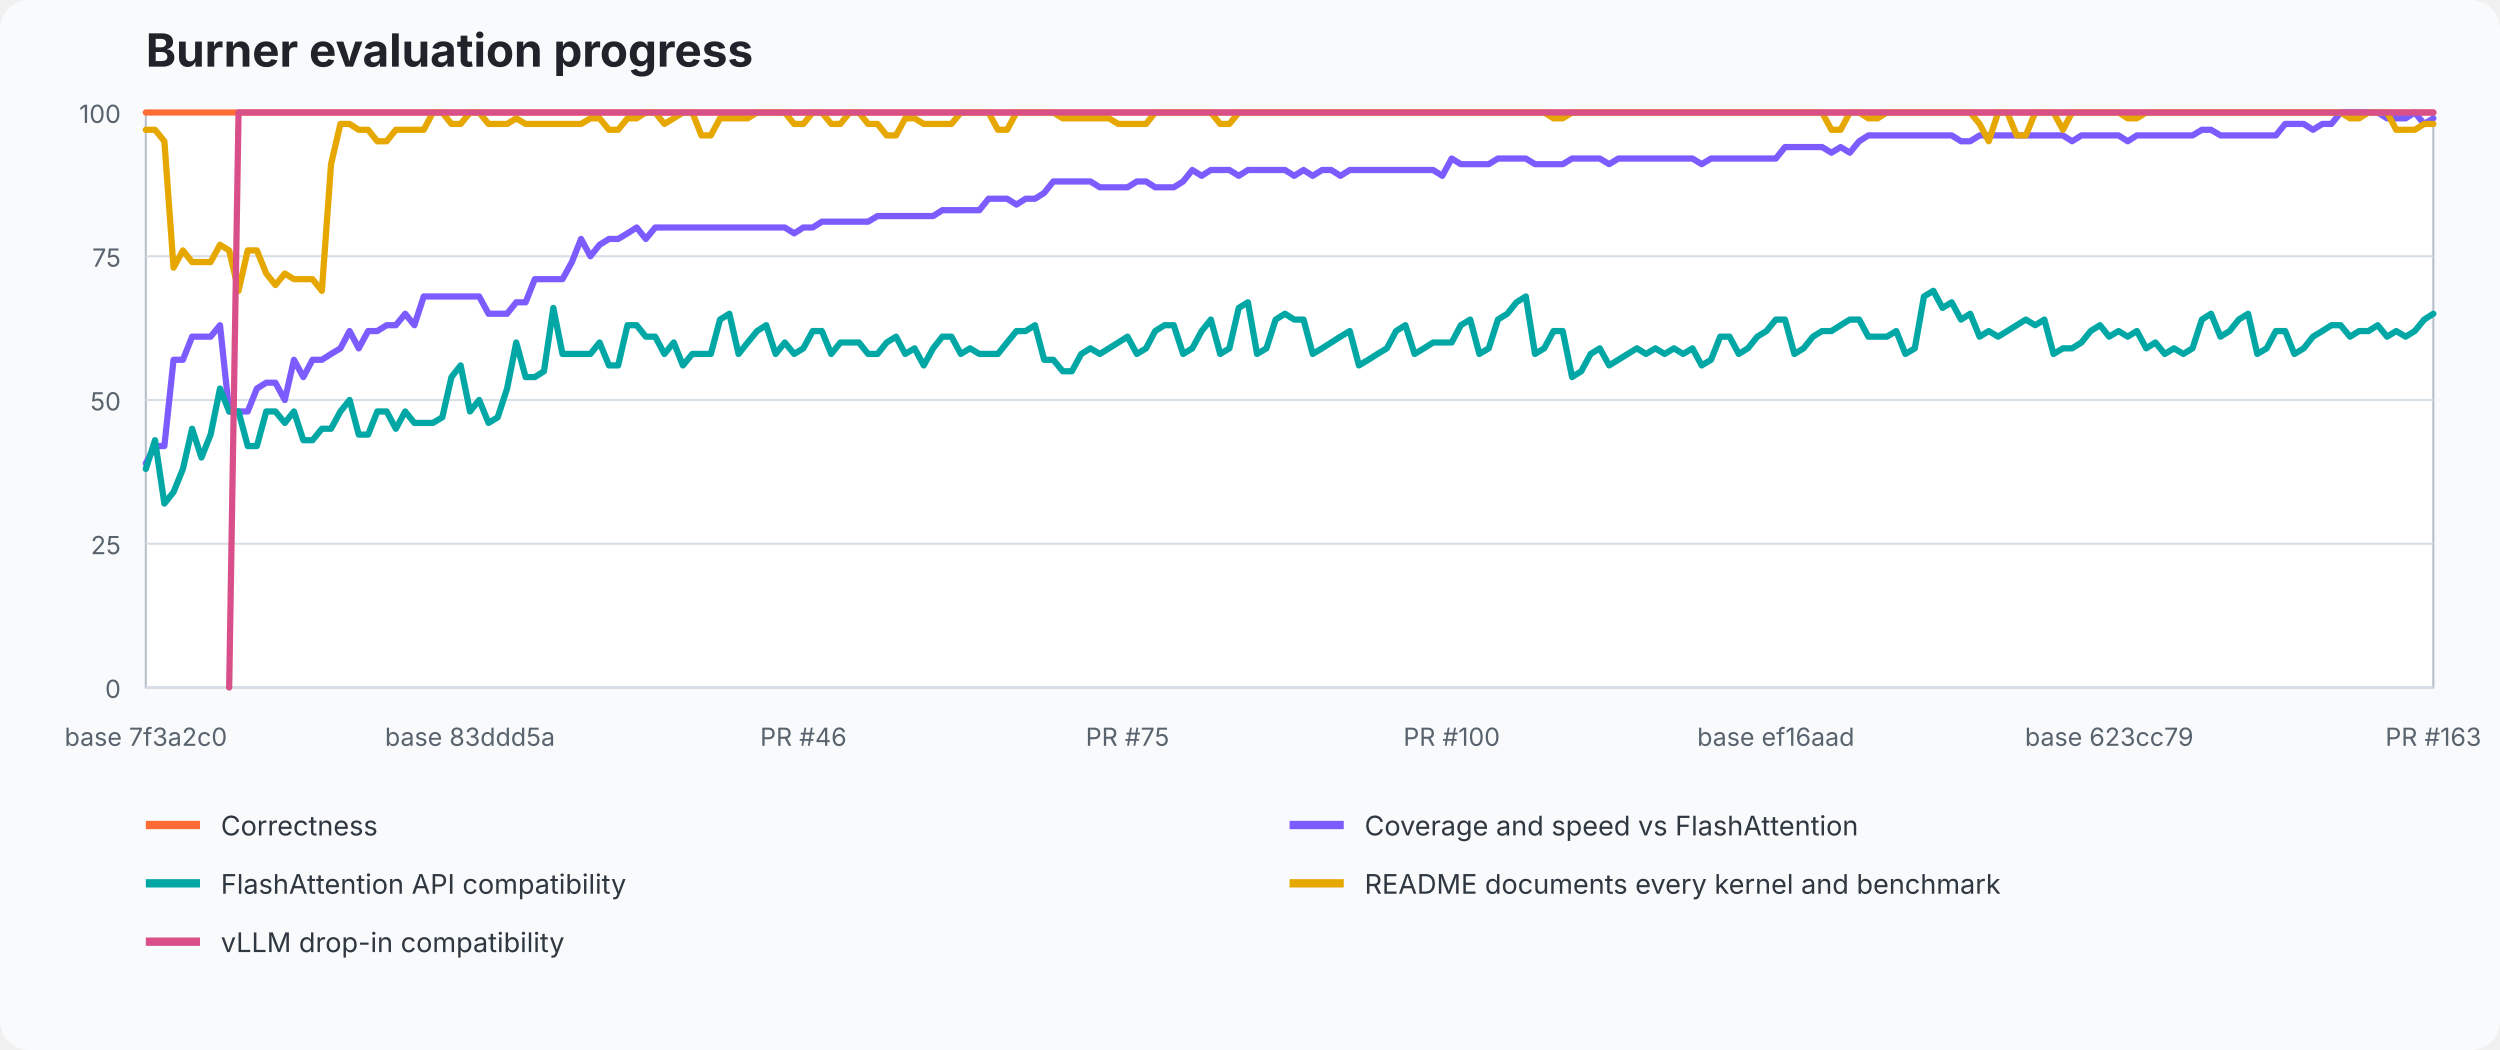
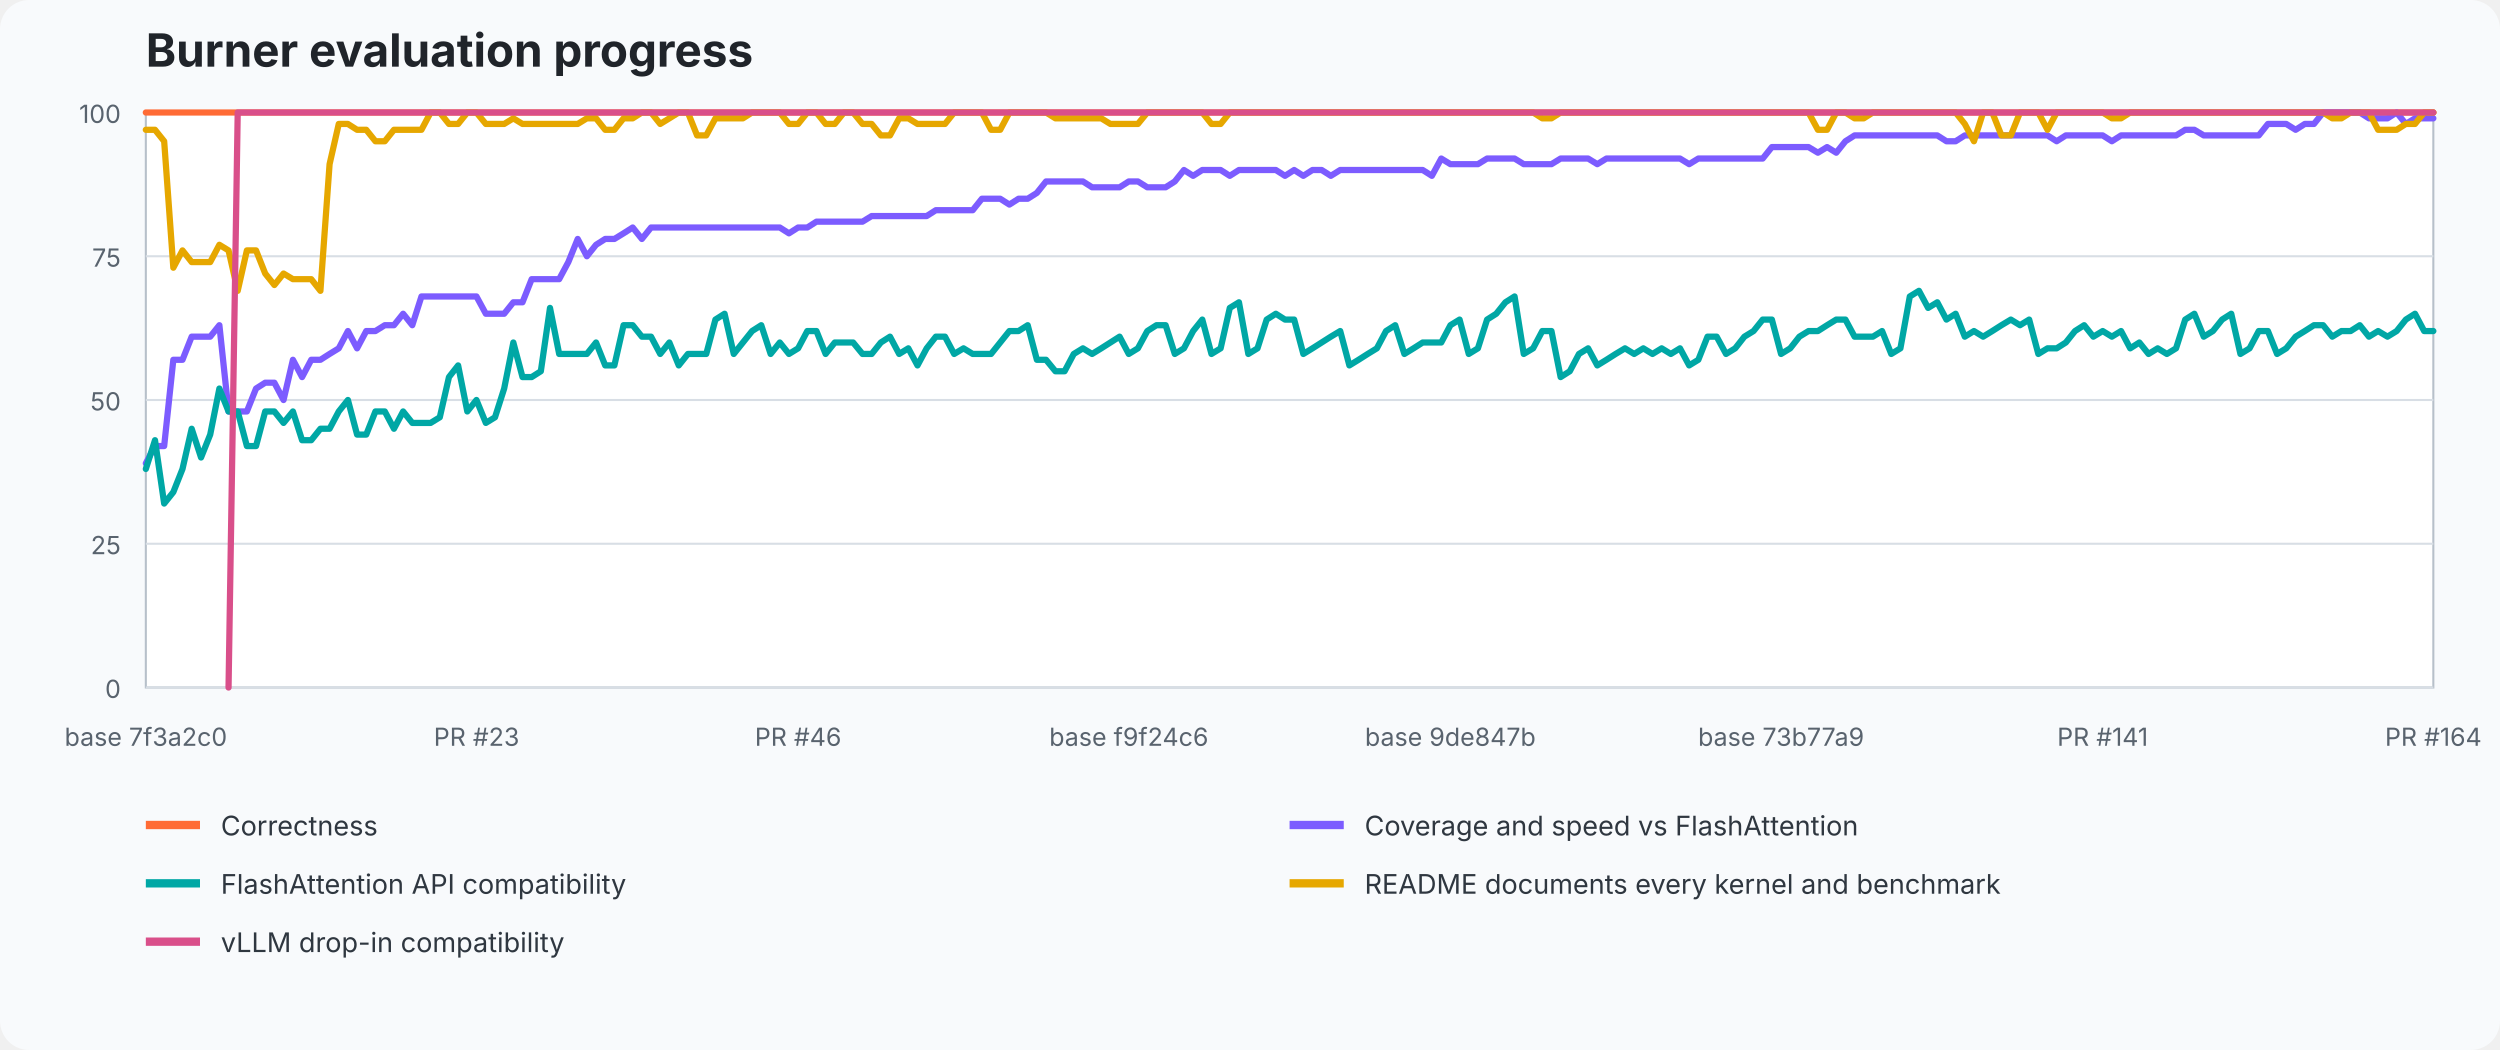
<svg xmlns="http://www.w3.org/2000/svg" width="1200" height="504" viewBox="0 0 1200 504" role="img" aria-labelledby="title desc">
  <style>text{font-family:ui-sans-serif,system-ui,-apple-system,BlinkMacSystemFont,"Segoe UI",sans-serif}.title{font-size:22px;font-weight:700;fill:#20242a}.axis{font-size:12px;fill:#59636e}.legend{font-size:13px;fill:#2f3740}.grid{stroke:#d8dee5;stroke-width:1}.plot{fill:#fff;stroke:#b7c0ca}</style>
  <rect width="100%" height="100%" fill="#f8fafc" rx="14" />
  <text x="70" y="32" class="title">Burner evaluation progress</text>
  <rect x="70" y="54" width="1098" height="276" class="plot" />
  <line x1="70" y1="330" x2="1168" y2="330" class="grid" />
  <text x="58" y="335" text-anchor="end" class="axis">0</text>
  <line x1="70" y1="261" x2="1168" y2="261" class="grid" />
  <text x="58" y="266" text-anchor="end" class="axis">25</text>
  <line x1="70" y1="192" x2="1168" y2="192" class="grid" />
  <text x="58" y="197" text-anchor="end" class="axis">50</text>
  <line x1="70" y1="123" x2="1168" y2="123" class="grid" />
  <text x="58" y="128" text-anchor="end" class="axis">75</text>
  <line x1="70" y1="54" x2="1168" y2="54" class="grid" />
  <text x="58" y="59" text-anchor="end" class="axis">100</text>
-   <polyline points="70.0,54.0 74.4,54.0 78.9,54.0 83.3,54.0 87.8,54.0 92.2,54.0 96.7,54.0 101.1,54.0 105.6,54.0 110.0,54.0 114.5,54.0 118.9,54.0 123.3,54.0 127.8,54.0 132.2,54.0 136.7,54.0 141.1,54.0 145.6,54.0 150.0,54.0 154.5,54.0 158.9,54.0 163.4,54.0 167.8,54.0 172.2,54.0 176.7,54.0 181.1,54.0 185.6,54.0 190.0,54.0 194.5,54.0 198.9,54.0 203.4,54.0 207.8,54.0 212.3,54.0 216.7,54.0 221.1,54.0 225.6,54.0 230.0,54.0 234.5,54.0 238.9,54.0 243.4,54.0 247.8,54.0 252.3,54.0 256.7,54.0 261.1,54.0 265.6,54.0 270.0,54.0 274.5,54.0 278.9,54.0 283.4,54.0 287.8,54.0 292.3,54.0 296.7,54.0 301.2,54.0 305.6,54.0 310.0,54.0 314.5,54.0 318.9,54.0 323.4,54.0 327.8,54.0 332.3,54.0 336.7,54.0 341.2,54.0 345.6,54.0 350.1,54.0 354.5,54.0 358.9,54.0 363.4,54.0 367.8,54.0 372.3,54.0 376.7,54.0 381.2,54.0 385.6,54.0 390.1,54.0 394.5,54.0 399.0,54.0 403.4,54.0 407.8,54.0 412.3,54.0 416.7,54.0 421.2,54.0 425.6,54.0 430.1,54.0 434.5,54.0 439.0,54.0 443.4,54.0 447.9,54.0 452.3,54.0 456.7,54.0 461.2,54.0 465.6,54.0 470.1,54.0 474.5,54.0 479.0,54.0 483.4,54.0 487.9,54.0 492.3,54.0 496.8,54.0 501.2,54.0 505.6,54.0 510.1,54.0 514.5,54.0 519.0,54.0 523.4,54.0 527.9,54.0 532.3,54.0 536.8,54.0 541.2,54.0 545.7,54.0 550.1,54.0 554.5,54.0 559.0,54.0 563.4,54.0 567.9,54.0 572.3,54.0 576.8,54.0 581.2,54.0 585.7,54.0 590.1,54.0 594.6,54.0 599.0,54.0 603.4,54.0 607.9,54.0 612.3,54.0 616.8,54.0 621.2,54.0 625.7,54.0 630.1,54.0 634.6,54.0 639.0,54.0 643.4,54.0 647.9,54.0 652.3,54.0 656.8,54.0 661.2,54.0 665.7,54.0 670.1,54.0 674.6,54.0 679.0,54.0 683.5,54.0 687.9,54.0 692.3,54.0 696.8,54.0 701.2,54.0 705.7,54.0 710.1,54.0 714.6,54.0 719.0,54.0 723.5,54.0 727.9,54.0 732.4,54.0 736.8,54.0 741.2,54.0 745.7,54.0 750.1,54.0 754.6,54.0 759.0,54.0 763.5,54.0 767.9,54.0 772.4,54.0 776.8,54.0 781.3,54.0 785.7,54.0 790.1,54.0 794.6,54.0 799.0,54.0 803.5,54.0 807.9,54.0 812.4,54.0 816.8,54.0 821.3,54.0 825.7,54.0 830.2,54.0 834.6,54.0 839.0,54.0 843.5,54.0 847.9,54.0 852.4,54.0 856.8,54.0 861.3,54.0 865.7,54.0 870.2,54.0 874.6,54.0 879.1,54.0 883.5,54.0 887.9,54.0 892.4,54.0 896.8,54.0 901.3,54.0 905.7,54.0 910.2,54.0 914.6,54.0 919.1,54.0 923.5,54.0 928.0,54.0 932.4,54.0 936.8,54.0 941.3,54.0 945.7,54.0 950.2,54.0 954.6,54.0 959.1,54.0 963.5,54.0 968.0,54.0 972.4,54.0 976.9,54.0 981.3,54.0 985.7,54.0 990.2,54.0 994.6,54.0 999.1,54.0 1003.5,54.0 1008.0,54.0 1012.4,54.0 1016.9,54.0 1021.3,54.0 1025.7,54.0 1030.2,54.0 1034.6,54.0 1039.1,54.0 1043.5,54.0 1048.0,54.0 1052.4,54.0 1056.9,54.0 1061.3,54.0 1065.8,54.0 1070.2,54.0 1074.6,54.0 1079.1,54.0 1083.5,54.0 1088.0,54.0 1092.4,54.0 1096.9,54.0 1101.3,54.0 1105.8,54.0 1110.2,54.0 1114.7,54.0 1119.1,54.0 1123.5,54.0 1128.0,54.0 1132.4,54.0 1136.9,54.0 1141.3,54.0 1145.8,54.0 1150.2,54.0 1154.7,54.0 1159.1,54.0 1163.6,54.0 1168.0,54.0" fill="none" stroke="#ff6b35" stroke-width="3" stroke-linejoin="round" stroke-linecap="round" />
-   <polyline points="70.0,222.4 74.4,214.1 78.9,214.1 83.3,172.7 87.8,172.7 92.2,161.6 96.7,161.6 101.1,161.6 105.6,156.1 110.0,197.5 114.5,197.5 118.9,197.5 123.3,186.5 127.8,183.7 132.2,183.7 136.7,192.0 141.1,172.7 145.6,181.0 150.0,172.7 154.5,172.7 158.9,169.9 163.4,167.2 167.8,158.9 172.2,167.2 176.7,158.9 181.1,158.9 185.6,156.1 190.0,156.1 194.5,150.6 198.9,156.1 203.4,142.3 207.8,142.3 212.3,142.3 216.7,142.3 221.1,142.3 225.6,142.3 230.0,142.3 234.5,150.6 238.9,150.6 243.4,150.6 247.8,145.1 252.3,145.1 256.7,134.0 261.1,134.0 265.6,134.0 270.0,134.0 274.5,125.8 278.9,114.7 283.4,123.0 287.8,117.5 292.3,114.7 296.7,114.7 301.2,112.0 305.6,109.2 310.0,114.7 314.5,109.2 318.9,109.2 323.4,109.2 327.8,109.2 332.3,109.2 336.7,109.2 341.2,109.2 345.6,109.2 350.1,109.2 354.5,109.2 358.9,109.2 363.4,109.2 367.8,109.2 372.3,109.2 376.7,109.2 381.2,112.0 385.6,109.2 390.1,109.2 394.5,106.4 399.0,106.4 403.4,106.4 407.8,106.4 412.3,106.4 416.7,106.4 421.2,103.7 425.6,103.7 430.1,103.7 434.5,103.7 439.0,103.7 443.4,103.7 447.9,103.7 452.3,100.9 456.7,100.9 461.2,100.9 465.6,100.9 470.1,100.9 474.5,95.4 479.0,95.4 483.4,95.4 487.9,98.2 492.3,95.4 496.8,95.4 501.2,92.6 505.6,87.1 510.1,87.1 514.5,87.1 519.0,87.1 523.4,87.1 527.9,89.9 532.3,89.9 536.8,89.9 541.2,89.9 545.7,87.1 550.1,87.1 554.5,89.9 559.0,89.9 563.4,89.9 567.9,87.1 572.3,81.6 576.8,84.4 581.2,81.6 585.7,81.6 590.1,81.6 594.6,84.4 599.0,81.6 603.4,81.6 607.9,81.6 612.3,81.6 616.8,81.6 621.2,84.4 625.7,81.6 630.1,84.4 634.6,81.6 639.0,81.6 643.4,84.4 647.9,81.6 652.3,81.6 656.8,81.6 661.2,81.6 665.7,81.6 670.1,81.6 674.6,81.6 679.0,81.6 683.5,81.6 687.9,81.6 692.3,84.4 696.8,76.1 701.2,78.8 705.7,78.8 710.1,78.8 714.6,78.8 719.0,76.1 723.5,76.1 727.9,76.1 732.4,76.1 736.8,78.8 741.2,78.8 745.7,78.8 750.1,78.8 754.6,76.1 759.0,76.1 763.5,76.1 767.9,76.1 772.4,78.8 776.8,76.1 781.3,76.1 785.7,76.1 790.1,76.1 794.6,76.1 799.0,76.1 803.5,76.1 807.9,76.1 812.4,76.1 816.8,78.8 821.3,76.1 825.7,76.1 830.2,76.1 834.6,76.1 839.0,76.1 843.5,76.1 847.9,76.1 852.4,76.1 856.8,70.6 861.3,70.6 865.7,70.6 870.2,70.6 874.6,70.6 879.1,73.3 883.5,70.6 887.9,73.3 892.4,67.8 896.8,65.0 901.3,65.0 905.7,65.0 910.2,65.0 914.6,65.0 919.1,65.0 923.5,65.0 928.0,65.0 932.4,65.0 936.8,65.0 941.3,67.8 945.7,67.8 950.2,65.0 954.6,65.0 959.1,65.0 963.5,65.0 968.0,65.0 972.4,65.0 976.9,65.0 981.3,65.0 985.7,65.0 990.2,65.0 994.6,67.8 999.1,65.0 1003.5,65.0 1008.0,65.0 1012.4,65.0 1016.9,65.0 1021.3,67.8 1025.7,65.0 1030.2,65.0 1034.6,65.0 1039.1,65.0 1043.5,65.0 1048.0,65.0 1052.4,65.0 1056.9,62.3 1061.3,62.3 1065.8,65.0 1070.2,65.0 1074.6,65.0 1079.1,65.0 1083.5,65.0 1088.0,65.0 1092.4,65.0 1096.9,59.5 1101.3,59.5 1105.8,59.5 1110.2,62.3 1114.7,59.5 1119.1,59.5 1123.5,54.0 1128.0,54.0 1132.4,54.0 1136.9,54.0 1141.3,54.0 1145.8,56.8 1150.2,56.8 1154.7,56.8 1159.1,54.0 1163.6,59.5 1168.0,56.8" fill="none" stroke="#7c5cff" stroke-width="3" stroke-linejoin="round" stroke-linecap="round" />
-   <polyline points="70.0,225.1 74.4,211.3 78.9,241.7 83.3,236.2 87.8,225.1 92.2,205.8 96.7,219.6 101.1,208.6 105.6,186.5 110.0,197.5 114.5,197.5 118.9,214.1 123.3,214.1 127.8,197.5 132.2,197.5 136.7,203.0 141.1,197.5 145.6,211.3 150.0,211.3 154.5,205.8 158.9,205.8 163.4,197.5 167.8,192.0 172.2,208.6 176.7,208.6 181.1,197.5 185.6,197.5 190.0,205.8 194.5,197.5 198.9,203.0 203.4,203.0 207.8,203.0 212.3,200.3 216.7,181.0 221.1,175.4 225.6,197.5 230.0,192.0 234.5,203.0 238.9,200.3 243.4,186.5 247.8,164.4 252.3,181.0 256.7,181.0 261.1,178.2 265.6,147.8 270.0,169.9 274.5,169.9 278.9,169.9 283.4,169.9 287.8,164.4 292.3,175.4 296.7,175.4 301.2,156.1 305.6,156.1 310.0,161.6 314.5,161.6 318.9,169.9 323.4,164.4 327.8,175.4 332.3,169.9 336.7,169.9 341.2,169.9 345.6,153.4 350.1,150.6 354.5,169.9 358.9,164.4 363.4,158.9 367.8,156.1 372.3,169.9 376.7,164.4 381.2,169.9 385.6,167.2 390.1,158.9 394.5,158.9 399.0,169.9 403.4,164.4 407.8,164.4 412.3,164.4 416.7,169.9 421.2,169.9 425.6,164.4 430.1,161.6 434.5,169.9 439.0,167.2 443.4,175.4 447.9,167.2 452.3,161.6 456.7,161.6 461.2,169.9 465.6,167.2 470.1,169.9 474.5,169.9 479.0,169.9 483.4,164.4 487.9,158.9 492.3,158.9 496.8,156.1 501.2,172.7 505.6,172.7 510.1,178.2 514.5,178.2 519.0,169.9 523.4,167.2 527.9,169.9 532.3,167.2 536.8,164.4 541.2,161.6 545.7,169.9 550.1,167.2 554.5,158.9 559.0,156.1 563.4,156.1 567.9,169.9 572.3,167.2 576.8,158.9 581.2,153.4 585.7,169.9 590.1,167.2 594.6,147.8 599.0,145.1 603.4,169.9 607.9,167.2 612.3,153.4 616.8,150.6 621.2,153.4 625.7,153.4 630.1,169.9 634.6,167.2 639.0,164.4 643.4,161.6 647.9,158.9 652.3,175.4 656.8,172.7 661.2,169.9 665.7,167.2 670.1,158.9 674.6,156.1 679.0,169.9 683.5,167.2 687.9,164.4 692.3,164.4 696.8,164.4 701.2,156.1 705.7,153.4 710.1,169.9 714.6,167.2 719.0,153.4 723.5,150.6 727.9,145.1 732.4,142.3 736.8,169.9 741.2,167.2 745.7,158.9 750.1,158.9 754.6,181.0 759.0,178.2 763.5,169.9 767.9,167.2 772.4,175.4 776.8,172.7 781.3,169.9 785.7,167.2 790.1,169.9 794.6,167.2 799.0,169.9 803.5,167.2 807.9,169.9 812.4,167.2 816.8,175.4 821.3,172.7 825.7,161.6 830.2,161.6 834.6,169.9 839.0,167.2 843.5,161.6 847.9,158.9 852.4,153.4 856.8,153.4 861.3,169.9 865.7,167.2 870.2,161.6 874.6,158.9 879.1,158.9 883.5,156.1 887.9,153.4 892.4,153.4 896.8,161.6 901.3,161.6 905.7,161.6 910.2,158.9 914.6,169.9 919.1,167.2 923.5,142.3 928.0,139.6 932.4,147.8 936.8,145.1 941.3,153.4 945.7,150.6 950.2,161.6 954.6,158.9 959.1,161.6 963.5,158.9 968.0,156.1 972.4,153.4 976.9,156.1 981.3,153.4 985.7,169.9 990.2,167.2 994.6,167.2 999.1,164.4 1003.5,158.9 1008.0,156.1 1012.4,161.6 1016.9,158.9 1021.3,161.6 1025.7,158.9 1030.2,167.2 1034.6,164.4 1039.1,169.9 1043.5,167.2 1048.0,169.9 1052.4,167.2 1056.9,153.4 1061.3,150.6 1065.8,161.6 1070.2,158.9 1074.6,153.4 1079.1,150.6 1083.5,169.9 1088.0,167.2 1092.4,158.9 1096.9,158.9 1101.3,169.9 1105.8,167.2 1110.2,161.6 1114.7,158.9 1119.1,156.1 1123.5,156.1 1128.0,161.6 1132.4,158.9 1136.9,158.9 1141.3,156.1 1145.8,161.6 1150.2,158.9 1154.7,161.6 1159.1,158.9 1163.6,153.4 1168.0,150.6" fill="none" stroke="#00a7a5" stroke-width="3" stroke-linejoin="round" stroke-linecap="round" />
-   <polyline points="70.0,62.3 74.4,62.3 78.9,67.8 83.3,128.5 87.8,120.2 92.2,125.8 96.7,125.8 101.1,125.8 105.6,117.5 110.0,120.2 114.5,139.6 118.9,120.2 123.3,120.2 127.8,131.3 132.2,136.8 136.7,131.3 141.1,134.0 145.6,134.0 150.0,134.0 154.5,139.6 158.9,78.8 163.4,59.5 167.8,59.5 172.2,62.3 176.7,62.3 181.1,67.8 185.6,67.8 190.0,62.3 194.5,62.3 198.9,62.3 203.4,62.3 207.8,54.0 212.3,54.0 216.7,59.5 221.1,59.5 225.6,54.0 230.0,54.0 234.5,59.5 238.9,59.5 243.4,59.5 247.8,56.8 252.3,59.5 256.7,59.5 261.1,59.5 265.6,59.5 270.0,59.5 274.5,59.5 278.9,59.5 283.4,56.8 287.8,56.8 292.3,62.3 296.7,62.3 301.2,56.8 305.6,56.8 310.0,54.0 314.5,54.0 318.9,59.5 323.4,56.8 327.8,54.0 332.3,54.0 336.7,65.0 341.2,65.0 345.6,56.8 350.1,56.8 354.5,56.8 358.9,56.8 363.4,54.0 367.8,54.0 372.3,54.0 376.7,54.0 381.2,59.5 385.6,59.5 390.1,54.0 394.5,54.0 399.0,59.5 403.4,59.5 407.8,54.0 412.3,54.0 416.7,59.5 421.2,59.5 425.6,65.0 430.1,65.0 434.5,56.8 439.0,56.8 443.4,59.5 447.9,59.5 452.3,59.5 456.7,59.5 461.2,54.0 465.6,54.0 470.1,54.0 474.5,54.0 479.0,62.3 483.4,62.3 487.9,54.0 492.3,54.0 496.8,54.0 501.2,54.0 505.6,54.0 510.1,56.8 514.5,56.8 519.0,56.8 523.4,56.8 527.9,56.8 532.3,56.8 536.8,59.5 541.2,59.5 545.7,59.5 550.1,59.5 554.5,54.0 559.0,54.0 563.4,54.0 567.9,54.0 572.3,54.0 576.8,54.0 581.2,54.0 585.7,59.5 590.1,59.5 594.6,54.0 599.0,54.0 603.4,54.0 607.9,54.0 612.3,54.0 616.8,54.0 621.2,54.0 625.7,54.0 630.1,54.0 634.6,54.0 639.0,54.0 643.4,54.0 647.9,54.0 652.3,54.0 656.8,54.0 661.2,54.0 665.7,54.0 670.1,54.0 674.6,54.0 679.0,54.0 683.5,54.0 687.9,54.0 692.3,54.0 696.8,54.0 701.2,54.0 705.7,54.0 710.1,54.0 714.6,54.0 719.0,54.0 723.5,54.0 727.9,54.0 732.4,54.0 736.8,54.0 741.2,54.0 745.7,56.8 750.1,56.8 754.6,54.0 759.0,54.0 763.5,54.0 767.9,54.0 772.4,54.0 776.8,54.0 781.3,54.0 785.7,54.0 790.1,54.0 794.6,54.0 799.0,54.0 803.5,54.0 807.9,54.0 812.4,54.0 816.8,54.0 821.3,54.0 825.7,54.0 830.2,54.0 834.6,54.0 839.0,54.0 843.5,54.0 847.9,54.0 852.4,54.0 856.8,54.0 861.3,54.0 865.7,54.0 870.2,54.0 874.6,54.0 879.1,62.3 883.5,62.3 887.9,54.0 892.4,54.0 896.8,56.8 901.3,56.8 905.7,54.0 910.2,54.0 914.6,54.0 919.1,54.0 923.5,54.0 928.0,54.0 932.4,54.0 936.8,54.0 941.3,54.0 945.7,54.0 950.2,59.5 954.6,67.8 959.1,54.0 963.5,54.0 968.0,65.0 972.4,65.0 976.9,54.0 981.3,54.0 985.7,54.0 990.2,62.3 994.6,54.0 999.1,54.0 1003.5,54.0 1008.0,54.0 1012.4,54.0 1016.9,54.0 1021.3,56.8 1025.7,56.8 1030.2,54.0 1034.6,54.0 1039.1,54.0 1043.5,54.0 1048.0,54.0 1052.4,54.0 1056.9,54.0 1061.3,54.0 1065.8,54.0 1070.2,54.0 1074.6,54.0 1079.1,54.0 1083.5,54.0 1088.0,54.0 1092.4,54.0 1096.9,54.0 1101.3,54.0 1105.8,54.0 1110.2,54.0 1114.7,54.0 1119.1,54.0 1123.5,54.0 1128.0,56.8 1132.4,56.8 1136.9,54.0 1141.3,54.0 1145.8,54.0 1150.2,62.3 1154.7,62.3 1159.1,62.3 1163.6,59.5 1168.0,59.5" fill="none" stroke="#e6a700" stroke-width="3" stroke-linejoin="round" stroke-linecap="round" />
-   <polyline points="110.0,330.0 114.5,54.0 118.9,54.0 123.3,54.0 127.8,54.0 132.2,54.0 136.7,54.0 141.1,54.0 145.6,54.0 150.0,54.0 154.5,54.0 158.9,54.0 163.4,54.0 167.8,54.0 172.2,54.0 176.7,54.0 181.1,54.0 185.6,54.0 190.0,54.0 194.5,54.0 198.9,54.0 203.4,54.0 207.8,54.0 212.3,54.0 216.7,54.0 221.1,54.0 225.6,54.0 230.0,54.0 234.5,54.0 238.9,54.0 243.4,54.0 247.8,54.0 252.3,54.0 256.7,54.0 261.1,54.0 265.6,54.0 270.0,54.0 274.5,54.0 278.9,54.0 283.4,54.0 287.8,54.0 292.3,54.0 296.7,54.0 301.2,54.0 305.6,54.0 310.0,54.0 314.5,54.0 318.9,54.0 323.4,54.0 327.8,54.0 332.3,54.0 336.7,54.0 341.2,54.0 345.6,54.0 350.1,54.0 354.5,54.0 358.9,54.0 363.4,54.0 367.8,54.0 372.3,54.0 376.7,54.0 381.2,54.0 385.6,54.0 390.1,54.0 394.5,54.0 399.0,54.0 403.4,54.0 407.8,54.0 412.3,54.0 416.7,54.0 421.2,54.0 425.6,54.0 430.1,54.0 434.5,54.0 439.0,54.0 443.4,54.0 447.9,54.0 452.3,54.0 456.7,54.0 461.2,54.0 465.6,54.0 470.1,54.0 474.5,54.0 479.0,54.0 483.4,54.0 487.9,54.0 492.3,54.0 496.8,54.0 501.2,54.0 505.6,54.0 510.1,54.0 514.5,54.0 519.0,54.0 523.4,54.0 527.9,54.0 532.3,54.0 536.8,54.0 541.2,54.0 545.7,54.0 550.1,54.0 554.5,54.0 559.0,54.0 563.4,54.0 567.9,54.0 572.3,54.0 576.8,54.0 581.2,54.0 585.7,54.0 590.1,54.0 594.6,54.0 599.0,54.0 603.4,54.0 607.9,54.0 612.3,54.0 616.8,54.0 621.2,54.0 625.7,54.0 630.1,54.0 634.6,54.0 639.0,54.0 643.4,54.0 647.9,54.0 652.3,54.0 656.8,54.0 661.2,54.0 665.7,54.0 670.1,54.0 674.6,54.0 679.0,54.0 683.5,54.0 687.9,54.0 692.3,54.0 696.8,54.0 701.2,54.0 705.7,54.0 710.1,54.0 714.6,54.0 719.0,54.0 723.5,54.0 727.9,54.0 732.4,54.0 736.8,54.0 741.2,54.0 745.7,54.0 750.1,54.0 754.6,54.0 759.0,54.0 763.5,54.0 767.9,54.0 772.4,54.0 776.8,54.0 781.3,54.0 785.7,54.0 790.1,54.0 794.6,54.0 799.0,54.0 803.5,54.0 807.9,54.0 812.4,54.0 816.8,54.0 821.3,54.0 825.7,54.0 830.2,54.0 834.6,54.0 839.0,54.0 843.5,54.0 847.9,54.0 852.4,54.0 856.8,54.0 861.3,54.0 865.7,54.0 870.2,54.0 874.6,54.0 879.1,54.0 883.5,54.0 887.9,54.0 892.4,54.0 896.8,54.0 901.3,54.0 905.7,54.0 910.2,54.0 914.6,54.0 919.1,54.0 923.5,54.0 928.0,54.0 932.4,54.0 936.8,54.0 941.3,54.0 945.7,54.0 950.2,54.0 954.6,54.0 959.1,54.0 963.5,54.0 968.0,54.0 972.4,54.0 976.9,54.0 981.3,54.0 985.7,54.0 990.2,54.0 994.6,54.0 999.1,54.0 1003.5,54.0 1008.0,54.0 1012.4,54.0 1016.9,54.0 1021.3,54.0 1025.7,54.0 1030.2,54.0 1034.6,54.0 1039.1,54.0 1043.5,54.0 1048.0,54.0 1052.4,54.0 1056.9,54.0 1061.3,54.0 1065.8,54.0 1070.2,54.0 1074.6,54.0 1079.1,54.0 1083.5,54.0 1088.0,54.0 1092.4,54.0 1096.9,54.0 1101.3,54.0 1105.8,54.0 1110.2,54.0 1114.7,54.0 1119.1,54.0 1123.5,54.0 1128.0,54.0 1132.4,54.0 1136.9,54.0 1141.3,54.0 1145.8,54.0 1150.2,54.0 1154.7,54.0 1159.1,54.0 1163.6,54.0 1168.0,54.0" fill="none" stroke="#d94f8a" stroke-width="3" stroke-linejoin="round" stroke-linecap="round" />
+   <polyline points="70.0,54.0 74.4,54.0 78.8,54.0 83.2,54.0 87.6,54.0 92.0,54.0 96.5,54.0 100.9,54.0 105.3,54.0 109.7,54.0 114.1,54.0 118.5,54.0 122.9,54.0 127.3,54.0 131.7,54.0 136.1,54.0 140.6,54.0 145.0,54.0 149.4,54.0 153.8,54.0 158.2,54.0 162.6,54.0 167.0,54.0 171.4,54.0 175.8,54.0 180.2,54.0 184.7,54.0 189.1,54.0 193.5,54.0 197.9,54.0 202.3,54.0 206.7,54.0 211.1,54.0 215.5,54.0 219.9,54.0 224.3,54.0 228.7,54.0 233.2,54.0 237.6,54.0 242.0,54.0 246.4,54.0 250.8,54.0 255.2,54.0 259.6,54.0 264.0,54.0 268.4,54.0 272.8,54.0 277.3,54.0 281.7,54.0 286.1,54.0 290.5,54.0 294.9,54.0 299.3,54.0 303.7,54.0 308.1,54.0 312.5,54.0 316.9,54.0 321.3,54.0 325.8,54.0 330.2,54.0 334.6,54.0 339.0,54.0 343.4,54.0 347.8,54.0 352.2,54.0 356.6,54.0 361.0,54.0 365.4,54.0 369.9,54.0 374.3,54.0 378.7,54.0 383.1,54.0 387.5,54.0 391.9,54.0 396.3,54.0 400.7,54.0 405.1,54.0 409.5,54.0 414.0,54.0 418.4,54.0 422.8,54.0 427.2,54.0 431.6,54.0 436.0,54.0 440.4,54.0 444.8,54.0 449.2,54.0 453.6,54.0 458.0,54.0 462.5,54.0 466.9,54.0 471.3,54.0 475.7,54.0 480.1,54.0 484.5,54.0 488.9,54.0 493.3,54.0 497.7,54.0 502.1,54.0 506.6,54.0 511.0,54.0 515.4,54.0 519.8,54.0 524.2,54.0 528.6,54.0 533.0,54.0 537.4,54.0 541.8,54.0 546.2,54.0 550.7,54.0 555.1,54.0 559.5,54.0 563.9,54.0 568.3,54.0 572.7,54.0 577.1,54.0 581.5,54.0 585.9,54.0 590.3,54.0 594.7,54.0 599.2,54.0 603.6,54.0 608.0,54.0 612.4,54.0 616.8,54.0 621.2,54.0 625.6,54.0 630.0,54.0 634.4,54.0 638.8,54.0 643.3,54.0 647.7,54.0 652.1,54.0 656.5,54.0 660.9,54.0 665.3,54.0 669.7,54.0 674.1,54.0 678.5,54.0 682.9,54.0 687.3,54.0 691.8,54.0 696.2,54.0 700.6,54.0 705.0,54.0 709.4,54.0 713.8,54.0 718.2,54.0 722.6,54.0 727.0,54.0 731.4,54.0 735.9,54.0 740.3,54.0 744.7,54.0 749.1,54.0 753.5,54.0 757.9,54.0 762.3,54.0 766.7,54.0 771.1,54.0 775.5,54.0 780.0,54.0 784.4,54.0 788.8,54.0 793.2,54.0 797.6,54.0 802.0,54.0 806.4,54.0 810.8,54.0 815.2,54.0 819.6,54.0 824.0,54.0 828.5,54.0 832.9,54.0 837.3,54.0 841.7,54.0 846.1,54.0 850.5,54.0 854.9,54.0 859.3,54.0 863.7,54.0 868.1,54.0 872.6,54.0 877.0,54.0 881.4,54.0 885.8,54.0 890.2,54.0 894.6,54.0 899.0,54.0 903.4,54.0 907.8,54.0 912.2,54.0 916.7,54.0 921.1,54.0 925.5,54.0 929.9,54.0 934.3,54.0 938.7,54.0 943.1,54.0 947.5,54.0 951.9,54.0 956.3,54.0 960.7,54.0 965.2,54.0 969.6,54.0 974.0,54.0 978.4,54.0 982.8,54.0 987.2,54.0 991.6,54.0 996.0,54.0 1000.4,54.0 1004.8,54.0 1009.3,54.0 1013.7,54.0 1018.1,54.0 1022.5,54.0 1026.9,54.0 1031.3,54.0 1035.7,54.0 1040.1,54.0 1044.5,54.0 1048.9,54.0 1053.3,54.0 1057.8,54.0 1062.2,54.0 1066.6,54.0 1071.0,54.0 1075.4,54.0 1079.8,54.0 1084.2,54.0 1088.6,54.0 1093.0,54.0 1097.4,54.0 1101.9,54.0 1106.3,54.0 1110.7,54.0 1115.1,54.0 1119.5,54.0 1123.9,54.0 1128.3,54.0 1132.7,54.0 1137.1,54.0 1141.5,54.0 1146.0,54.0 1150.4,54.0 1154.8,54.0 1159.2,54.0 1163.6,54.0 1168.0,54.0" fill="none" stroke="#ff6b35" stroke-width="3" stroke-linejoin="round" stroke-linecap="round" />
+   <polyline points="70.0,222.4 74.4,214.1 78.8,214.1 83.2,172.7 87.6,172.7 92.0,161.6 96.5,161.6 100.9,161.6 105.3,156.1 109.7,197.5 114.1,197.5 118.5,197.5 122.9,186.5 127.3,183.7 131.7,183.7 136.1,192.0 140.6,172.7 145.0,181.0 149.4,172.7 153.8,172.7 158.2,169.9 162.6,167.2 167.0,158.9 171.4,167.2 175.8,158.9 180.2,158.9 184.7,156.1 189.1,156.1 193.5,150.6 197.9,156.1 202.3,142.3 206.7,142.3 211.1,142.3 215.5,142.3 219.9,142.3 224.3,142.3 228.7,142.3 233.2,150.6 237.6,150.6 242.0,150.6 246.4,145.1 250.8,145.1 255.2,134.0 259.6,134.0 264.0,134.0 268.4,134.0 272.8,125.8 277.3,114.7 281.7,123.0 286.1,117.5 290.5,114.7 294.9,114.7 299.3,112.0 303.7,109.2 308.1,114.7 312.5,109.2 316.9,109.2 321.3,109.2 325.8,109.2 330.2,109.2 334.6,109.2 339.0,109.2 343.4,109.2 347.8,109.2 352.2,109.2 356.6,109.2 361.0,109.2 365.4,109.2 369.9,109.2 374.3,109.2 378.7,112.0 383.1,109.2 387.5,109.2 391.9,106.4 396.3,106.4 400.7,106.4 405.1,106.4 409.5,106.4 414.0,106.4 418.4,103.7 422.8,103.7 427.2,103.7 431.6,103.7 436.0,103.7 440.4,103.7 444.8,103.7 449.2,100.9 453.6,100.9 458.0,100.9 462.5,100.9 466.9,100.9 471.3,95.4 475.7,95.4 480.1,95.4 484.5,98.2 488.9,95.4 493.3,95.4 497.7,92.6 502.1,87.1 506.6,87.1 511.0,87.1 515.4,87.1 519.8,87.1 524.2,89.9 528.6,89.9 533.0,89.9 537.4,89.9 541.8,87.1 546.2,87.1 550.7,89.9 555.1,89.9 559.5,89.9 563.9,87.1 568.3,81.6 572.7,84.4 577.1,81.6 581.5,81.6 585.9,81.6 590.3,84.4 594.7,81.6 599.2,81.6 603.6,81.6 608.0,81.6 612.4,81.6 616.8,84.4 621.2,81.6 625.6,84.4 630.0,81.6 634.4,81.6 638.8,84.4 643.3,81.6 647.7,81.6 652.1,81.6 656.5,81.6 660.9,81.6 665.3,81.6 669.7,81.6 674.1,81.6 678.5,81.6 682.9,81.6 687.3,84.4 691.8,76.1 696.2,78.8 700.6,78.8 705.0,78.8 709.4,78.8 713.8,76.1 718.2,76.1 722.6,76.1 727.0,76.1 731.4,78.8 735.9,78.8 740.3,78.8 744.7,78.8 749.1,76.1 753.5,76.1 757.9,76.1 762.3,76.1 766.7,78.8 771.1,76.1 775.5,76.1 780.0,76.1 784.4,76.1 788.8,76.1 793.2,76.1 797.6,76.1 802.0,76.1 806.4,76.1 810.8,78.8 815.2,76.1 819.6,76.1 824.0,76.1 828.5,76.1 832.9,76.1 837.3,76.1 841.7,76.1 846.1,76.1 850.5,70.6 854.9,70.6 859.3,70.6 863.7,70.6 868.1,70.6 872.6,73.3 877.0,70.6 881.4,73.3 885.8,67.8 890.2,65.0 894.6,65.0 899.0,65.0 903.4,65.0 907.8,65.0 912.2,65.0 916.7,65.0 921.1,65.0 925.5,65.0 929.9,65.0 934.3,67.8 938.7,67.8 943.1,65.0 947.5,65.0 951.9,65.0 956.3,65.0 960.7,65.0 965.2,65.0 969.6,65.0 974.0,65.0 978.4,65.0 982.8,65.0 987.2,67.8 991.6,65.0 996.0,65.0 1000.4,65.0 1004.8,65.0 1009.3,65.0 1013.7,67.8 1018.1,65.0 1022.5,65.0 1026.9,65.0 1031.3,65.0 1035.7,65.0 1040.1,65.0 1044.5,65.0 1048.9,62.3 1053.3,62.3 1057.8,65.0 1062.2,65.0 1066.6,65.0 1071.0,65.0 1075.4,65.0 1079.8,65.0 1084.2,65.0 1088.6,59.5 1093.0,59.5 1097.4,59.5 1101.9,62.3 1106.3,59.5 1110.7,59.5 1115.1,54.0 1119.5,54.0 1123.9,54.0 1128.3,54.0 1132.7,54.0 1137.1,56.8 1141.5,56.8 1146.0,56.8 1150.4,54.0 1154.8,59.5 1159.2,56.8 1163.6,56.8 1168.0,56.8" fill="none" stroke="#7c5cff" stroke-width="3" stroke-linejoin="round" stroke-linecap="round" />
+   <polyline points="70.0,225.1 74.4,211.3 78.8,241.7 83.2,236.2 87.6,225.1 92.0,205.8 96.5,219.6 100.9,208.6 105.3,186.5 109.7,197.5 114.1,197.5 118.5,214.1 122.9,214.1 127.3,197.5 131.7,197.5 136.1,203.0 140.6,197.5 145.0,211.3 149.4,211.3 153.8,205.8 158.2,205.8 162.6,197.5 167.0,192.0 171.4,208.6 175.8,208.6 180.2,197.5 184.7,197.5 189.1,205.8 193.5,197.5 197.9,203.0 202.3,203.0 206.7,203.0 211.1,200.3 215.5,181.0 219.9,175.4 224.3,197.5 228.7,192.0 233.2,203.0 237.6,200.3 242.0,186.5 246.4,164.4 250.8,181.0 255.2,181.0 259.6,178.2 264.0,147.8 268.4,169.9 272.8,169.9 277.3,169.9 281.7,169.9 286.1,164.4 290.5,175.4 294.9,175.4 299.3,156.1 303.7,156.1 308.1,161.6 312.5,161.6 316.9,169.9 321.3,164.4 325.8,175.4 330.2,169.9 334.6,169.9 339.0,169.9 343.4,153.4 347.8,150.6 352.2,169.9 356.6,164.4 361.0,158.9 365.4,156.1 369.9,169.9 374.3,164.4 378.7,169.9 383.1,167.2 387.5,158.9 391.9,158.9 396.3,169.9 400.7,164.4 405.1,164.4 409.5,164.4 414.0,169.9 418.4,169.9 422.8,164.4 427.2,161.6 431.6,169.9 436.0,167.2 440.4,175.4 444.8,167.2 449.2,161.6 453.6,161.6 458.0,169.9 462.5,167.2 466.9,169.9 471.3,169.9 475.7,169.9 480.1,164.4 484.5,158.9 488.9,158.9 493.3,156.1 497.7,172.7 502.1,172.7 506.6,178.2 511.0,178.2 515.4,169.9 519.8,167.2 524.2,169.9 528.6,167.2 533.0,164.4 537.4,161.6 541.8,169.9 546.2,167.2 550.7,158.9 555.1,156.1 559.5,156.1 563.9,169.9 568.3,167.2 572.7,158.9 577.1,153.4 581.5,169.9 585.9,167.2 590.3,147.8 594.7,145.1 599.2,169.9 603.6,167.2 608.0,153.4 612.4,150.6 616.8,153.4 621.2,153.4 625.6,169.9 630.0,167.2 634.4,164.4 638.8,161.6 643.3,158.9 647.7,175.4 652.1,172.7 656.5,169.9 660.9,167.2 665.3,158.9 669.7,156.1 674.1,169.9 678.5,167.2 682.9,164.4 687.3,164.4 691.8,164.4 696.2,156.1 700.6,153.4 705.0,169.9 709.4,167.2 713.8,153.4 718.2,150.6 722.6,145.1 727.0,142.3 731.4,169.9 735.9,167.2 740.3,158.9 744.7,158.9 749.1,181.0 753.5,178.2 757.9,169.9 762.3,167.2 766.7,175.4 771.1,172.7 775.5,169.9 780.0,167.2 784.4,169.9 788.8,167.2 793.2,169.9 797.6,167.2 802.0,169.9 806.4,167.2 810.8,175.4 815.2,172.7 819.6,161.6 824.0,161.6 828.5,169.9 832.9,167.2 837.3,161.6 841.7,158.9 846.1,153.4 850.5,153.4 854.9,169.9 859.3,167.2 863.7,161.6 868.1,158.9 872.6,158.9 877.0,156.1 881.4,153.4 885.8,153.4 890.2,161.6 894.6,161.6 899.0,161.6 903.4,158.9 907.8,169.9 912.2,167.2 916.7,142.3 921.1,139.6 925.5,147.8 929.9,145.1 934.3,153.4 938.7,150.6 943.1,161.6 947.5,158.9 951.9,161.6 956.3,158.9 960.7,156.1 965.2,153.4 969.6,156.1 974.0,153.4 978.4,169.9 982.8,167.2 987.2,167.2 991.6,164.4 996.0,158.9 1000.4,156.1 1004.8,161.6 1009.3,158.9 1013.7,161.6 1018.1,158.9 1022.5,167.2 1026.9,164.4 1031.3,169.9 1035.7,167.2 1040.1,169.9 1044.5,167.2 1048.9,153.4 1053.3,150.6 1057.8,161.6 1062.2,158.9 1066.6,153.4 1071.0,150.6 1075.4,169.9 1079.8,167.2 1084.2,158.9 1088.6,158.9 1093.0,169.9 1097.4,167.2 1101.9,161.6 1106.3,158.9 1110.7,156.1 1115.1,156.1 1119.5,161.6 1123.9,158.9 1128.3,158.9 1132.7,156.1 1137.1,161.6 1141.5,158.9 1146.0,161.6 1150.4,158.9 1154.8,153.4 1159.2,150.6 1163.6,158.9 1168.0,158.9" fill="none" stroke="#00a7a5" stroke-width="3" stroke-linejoin="round" stroke-linecap="round" />
+   <polyline points="70.0,62.3 74.4,62.3 78.8,67.8 83.2,128.5 87.6,120.2 92.0,125.8 96.5,125.8 100.9,125.8 105.3,117.5 109.7,120.2 114.1,139.6 118.5,120.2 122.9,120.2 127.3,131.3 131.7,136.8 136.1,131.3 140.6,134.0 145.0,134.0 149.4,134.0 153.8,139.6 158.2,78.8 162.6,59.5 167.0,59.5 171.4,62.3 175.8,62.3 180.2,67.8 184.7,67.8 189.1,62.3 193.5,62.3 197.9,62.3 202.3,62.3 206.7,54.0 211.1,54.0 215.5,59.5 219.9,59.5 224.3,54.0 228.7,54.0 233.2,59.5 237.6,59.5 242.0,59.5 246.4,56.8 250.8,59.5 255.2,59.5 259.6,59.5 264.0,59.5 268.4,59.5 272.8,59.5 277.3,59.5 281.7,56.8 286.1,56.8 290.5,62.3 294.9,62.3 299.3,56.8 303.7,56.8 308.1,54.0 312.5,54.0 316.9,59.5 321.3,56.8 325.8,54.0 330.2,54.0 334.6,65.0 339.0,65.0 343.4,56.8 347.8,56.8 352.2,56.8 356.6,56.8 361.0,54.0 365.4,54.0 369.9,54.0 374.3,54.0 378.7,59.5 383.1,59.5 387.5,54.0 391.9,54.0 396.3,59.5 400.7,59.5 405.1,54.0 409.5,54.0 414.0,59.5 418.4,59.5 422.8,65.0 427.2,65.0 431.6,56.8 436.0,56.8 440.4,59.5 444.8,59.5 449.2,59.5 453.6,59.5 458.0,54.0 462.5,54.0 466.9,54.0 471.3,54.0 475.7,62.3 480.1,62.3 484.5,54.0 488.9,54.0 493.3,54.0 497.7,54.0 502.1,54.0 506.6,56.8 511.0,56.8 515.4,56.8 519.8,56.8 524.2,56.8 528.6,56.8 533.0,59.5 537.4,59.5 541.8,59.5 546.2,59.5 550.7,54.0 555.1,54.0 559.5,54.0 563.9,54.0 568.3,54.0 572.7,54.0 577.1,54.0 581.5,59.5 585.9,59.5 590.3,54.0 594.7,54.0 599.2,54.0 603.6,54.0 608.0,54.0 612.4,54.0 616.8,54.0 621.2,54.0 625.6,54.0 630.0,54.0 634.4,54.0 638.8,54.0 643.3,54.0 647.7,54.0 652.1,54.0 656.5,54.0 660.9,54.0 665.3,54.0 669.7,54.0 674.1,54.0 678.5,54.0 682.9,54.0 687.3,54.0 691.8,54.0 696.2,54.0 700.6,54.0 705.0,54.0 709.4,54.0 713.8,54.0 718.2,54.0 722.6,54.0 727.0,54.0 731.4,54.0 735.9,54.0 740.3,56.8 744.7,56.8 749.1,54.0 753.5,54.0 757.9,54.0 762.3,54.0 766.7,54.0 771.1,54.0 775.5,54.0 780.0,54.0 784.4,54.0 788.8,54.0 793.2,54.0 797.6,54.0 802.0,54.0 806.4,54.0 810.8,54.0 815.2,54.0 819.6,54.0 824.0,54.0 828.5,54.0 832.9,54.0 837.3,54.0 841.7,54.0 846.1,54.0 850.5,54.0 854.9,54.0 859.3,54.0 863.7,54.0 868.1,54.0 872.6,62.3 877.0,62.3 881.4,54.0 885.8,54.0 890.2,56.8 894.6,56.8 899.0,54.0 903.4,54.0 907.8,54.0 912.2,54.0 916.7,54.0 921.1,54.0 925.5,54.0 929.9,54.0 934.3,54.0 938.7,54.0 943.1,59.5 947.5,67.8 951.9,54.0 956.3,54.0 960.7,65.0 965.2,65.0 969.6,54.0 974.0,54.0 978.4,54.0 982.8,62.3 987.2,54.0 991.6,54.0 996.0,54.0 1000.4,54.0 1004.8,54.0 1009.3,54.0 1013.7,56.8 1018.1,56.8 1022.5,54.0 1026.9,54.0 1031.3,54.0 1035.7,54.0 1040.1,54.0 1044.5,54.0 1048.9,54.0 1053.3,54.0 1057.8,54.0 1062.2,54.0 1066.6,54.0 1071.0,54.0 1075.4,54.0 1079.8,54.0 1084.2,54.0 1088.6,54.0 1093.0,54.0 1097.4,54.0 1101.9,54.0 1106.3,54.0 1110.7,54.0 1115.1,54.0 1119.5,56.8 1123.9,56.8 1128.3,54.0 1132.7,54.0 1137.1,54.0 1141.5,62.3 1146.0,62.3 1150.4,62.3 1154.8,59.5 1159.2,59.5 1163.6,54.0 1168.0,54.0" fill="none" stroke="#e6a700" stroke-width="3" stroke-linejoin="round" stroke-linecap="round" />
+   <polyline points="109.7,330.0 114.1,54.0 118.5,54.0 122.9,54.0 127.3,54.0 131.7,54.0 136.1,54.0 140.6,54.0 145.0,54.0 149.4,54.0 153.8,54.0 158.2,54.0 162.6,54.0 167.0,54.0 171.4,54.0 175.8,54.0 180.2,54.0 184.7,54.0 189.1,54.0 193.5,54.0 197.9,54.0 202.3,54.0 206.7,54.0 211.1,54.0 215.5,54.0 219.9,54.0 224.3,54.0 228.7,54.0 233.2,54.0 237.6,54.0 242.0,54.0 246.4,54.0 250.8,54.0 255.2,54.0 259.6,54.0 264.0,54.0 268.4,54.0 272.8,54.0 277.3,54.0 281.7,54.0 286.1,54.0 290.5,54.0 294.9,54.0 299.3,54.0 303.7,54.0 308.1,54.0 312.5,54.0 316.9,54.0 321.3,54.0 325.8,54.0 330.2,54.0 334.6,54.0 339.0,54.0 343.4,54.0 347.8,54.0 352.2,54.0 356.6,54.0 361.0,54.0 365.4,54.0 369.9,54.0 374.3,54.0 378.7,54.0 383.1,54.0 387.5,54.0 391.9,54.0 396.3,54.0 400.7,54.0 405.1,54.0 409.5,54.0 414.0,54.0 418.4,54.0 422.8,54.0 427.2,54.0 431.6,54.0 436.0,54.0 440.4,54.0 444.8,54.0 449.2,54.0 453.6,54.0 458.0,54.0 462.5,54.0 466.9,54.0 471.3,54.0 475.7,54.0 480.1,54.0 484.5,54.0 488.9,54.0 493.3,54.0 497.7,54.0 502.1,54.0 506.6,54.0 511.0,54.0 515.4,54.0 519.8,54.0 524.2,54.0 528.6,54.0 533.0,54.0 537.4,54.0 541.8,54.0 546.2,54.0 550.7,54.0 555.1,54.0 559.5,54.0 563.9,54.0 568.3,54.0 572.7,54.0 577.1,54.0 581.5,54.0 585.9,54.0 590.3,54.0 594.7,54.0 599.2,54.0 603.6,54.0 608.0,54.0 612.4,54.0 616.8,54.0 621.2,54.0 625.6,54.0 630.0,54.0 634.4,54.0 638.8,54.0 643.3,54.0 647.7,54.0 652.1,54.0 656.5,54.0 660.9,54.0 665.3,54.0 669.7,54.0 674.1,54.0 678.5,54.0 682.9,54.0 687.3,54.0 691.8,54.0 696.2,54.0 700.6,54.0 705.0,54.0 709.4,54.0 713.8,54.0 718.2,54.0 722.6,54.0 727.0,54.0 731.4,54.0 735.9,54.0 740.3,54.0 744.7,54.0 749.1,54.0 753.5,54.0 757.9,54.0 762.3,54.0 766.7,54.0 771.1,54.0 775.5,54.0 780.0,54.0 784.4,54.0 788.8,54.0 793.2,54.0 797.6,54.0 802.0,54.0 806.4,54.0 810.8,54.0 815.2,54.0 819.6,54.0 824.0,54.0 828.5,54.0 832.9,54.0 837.3,54.0 841.7,54.0 846.1,54.0 850.5,54.0 854.9,54.0 859.3,54.0 863.7,54.0 868.1,54.0 872.6,54.0 877.0,54.0 881.4,54.0 885.8,54.0 890.2,54.0 894.6,54.0 899.0,54.0 903.4,54.0 907.8,54.0 912.2,54.0 916.7,54.0 921.1,54.0 925.5,54.0 929.9,54.0 934.3,54.0 938.7,54.0 943.1,54.0 947.5,54.0 951.9,54.0 956.3,54.0 960.7,54.0 965.2,54.0 969.6,54.0 974.0,54.0 978.4,54.0 982.8,54.0 987.2,54.0 991.6,54.0 996.0,54.0 1000.4,54.0 1004.8,54.0 1009.3,54.0 1013.7,54.0 1018.1,54.0 1022.5,54.0 1026.9,54.0 1031.3,54.0 1035.7,54.0 1040.1,54.0 1044.5,54.0 1048.9,54.0 1053.3,54.0 1057.8,54.0 1062.2,54.0 1066.6,54.0 1071.0,54.0 1075.4,54.0 1079.8,54.0 1084.2,54.0 1088.6,54.0 1093.0,54.0 1097.4,54.0 1101.9,54.0 1106.3,54.0 1110.7,54.0 1115.1,54.0 1119.5,54.0 1123.9,54.0 1128.3,54.0 1132.7,54.0 1137.1,54.0 1141.5,54.0 1146.0,54.0 1150.4,54.0 1154.8,54.0 1159.2,54.0 1163.6,54.0 1168.0,54.0" fill="none" stroke="#d94f8a" stroke-width="3" stroke-linejoin="round" stroke-linecap="round" />
  <text x="70" y="358" text-anchor="middle" class="axis">base 7f3a2c0</text>
-   <text x="225.587" y="358" text-anchor="middle" class="axis">base 83ddd5a</text>
-   <text x="385.619" y="358" text-anchor="middle" class="axis">PR #46</text>
-   <text x="541.206" y="358" text-anchor="middle" class="axis">PR #75</text>
-   <text x="696.794" y="358" text-anchor="middle" class="axis">PR #100</text>
-   <text x="852.381" y="358" text-anchor="middle" class="axis">base ef16aad</text>
-   <text x="1012.413" y="358" text-anchor="middle" class="axis">base 623cc79</text>
-   <text x="1168" y="358" text-anchor="middle" class="axis">PR #163</text>
+   <text x="228.747" y="358" text-anchor="middle" class="axis">PR #23</text>
+   <text x="383.084" y="358" text-anchor="middle" class="axis">PR #46</text>
+   <text x="541.831" y="358" text-anchor="middle" class="axis">base f9f24c6</text>
+   <text x="696.169" y="358" text-anchor="middle" class="axis">base 9de847b</text>
+   <text x="854.916" y="358" text-anchor="middle" class="axis">base 73b77a9</text>
+   <text x="1009.253" y="358" text-anchor="middle" class="axis">PR #141</text>
+   <text x="1168" y="358" text-anchor="middle" class="axis">PR #164</text>
  <line x1="70" y1="396" x2="96" y2="396" stroke="#ff6b35" stroke-width="4" />
  <text x="106" y="401" class="legend">Correctness</text>
  <line x1="619" y1="396" x2="645" y2="396" stroke="#7c5cff" stroke-width="4" />
  <text x="655" y="401" class="legend">Coverage and speed vs FlashAttention</text>
  <line x1="70" y1="424" x2="96" y2="424" stroke="#00a7a5" stroke-width="4" />
  <text x="106" y="429" class="legend">FlashAttention API compatibility</text>
  <line x1="619" y1="424" x2="645" y2="424" stroke="#e6a700" stroke-width="4" />
  <text x="655" y="429" class="legend">README documents every kernel and benchmark</text>
  <line x1="70" y1="452" x2="96" y2="452" stroke="#d94f8a" stroke-width="4" />
  <text x="106" y="457" class="legend">vLLM drop-in compatibility</text>
</svg>
